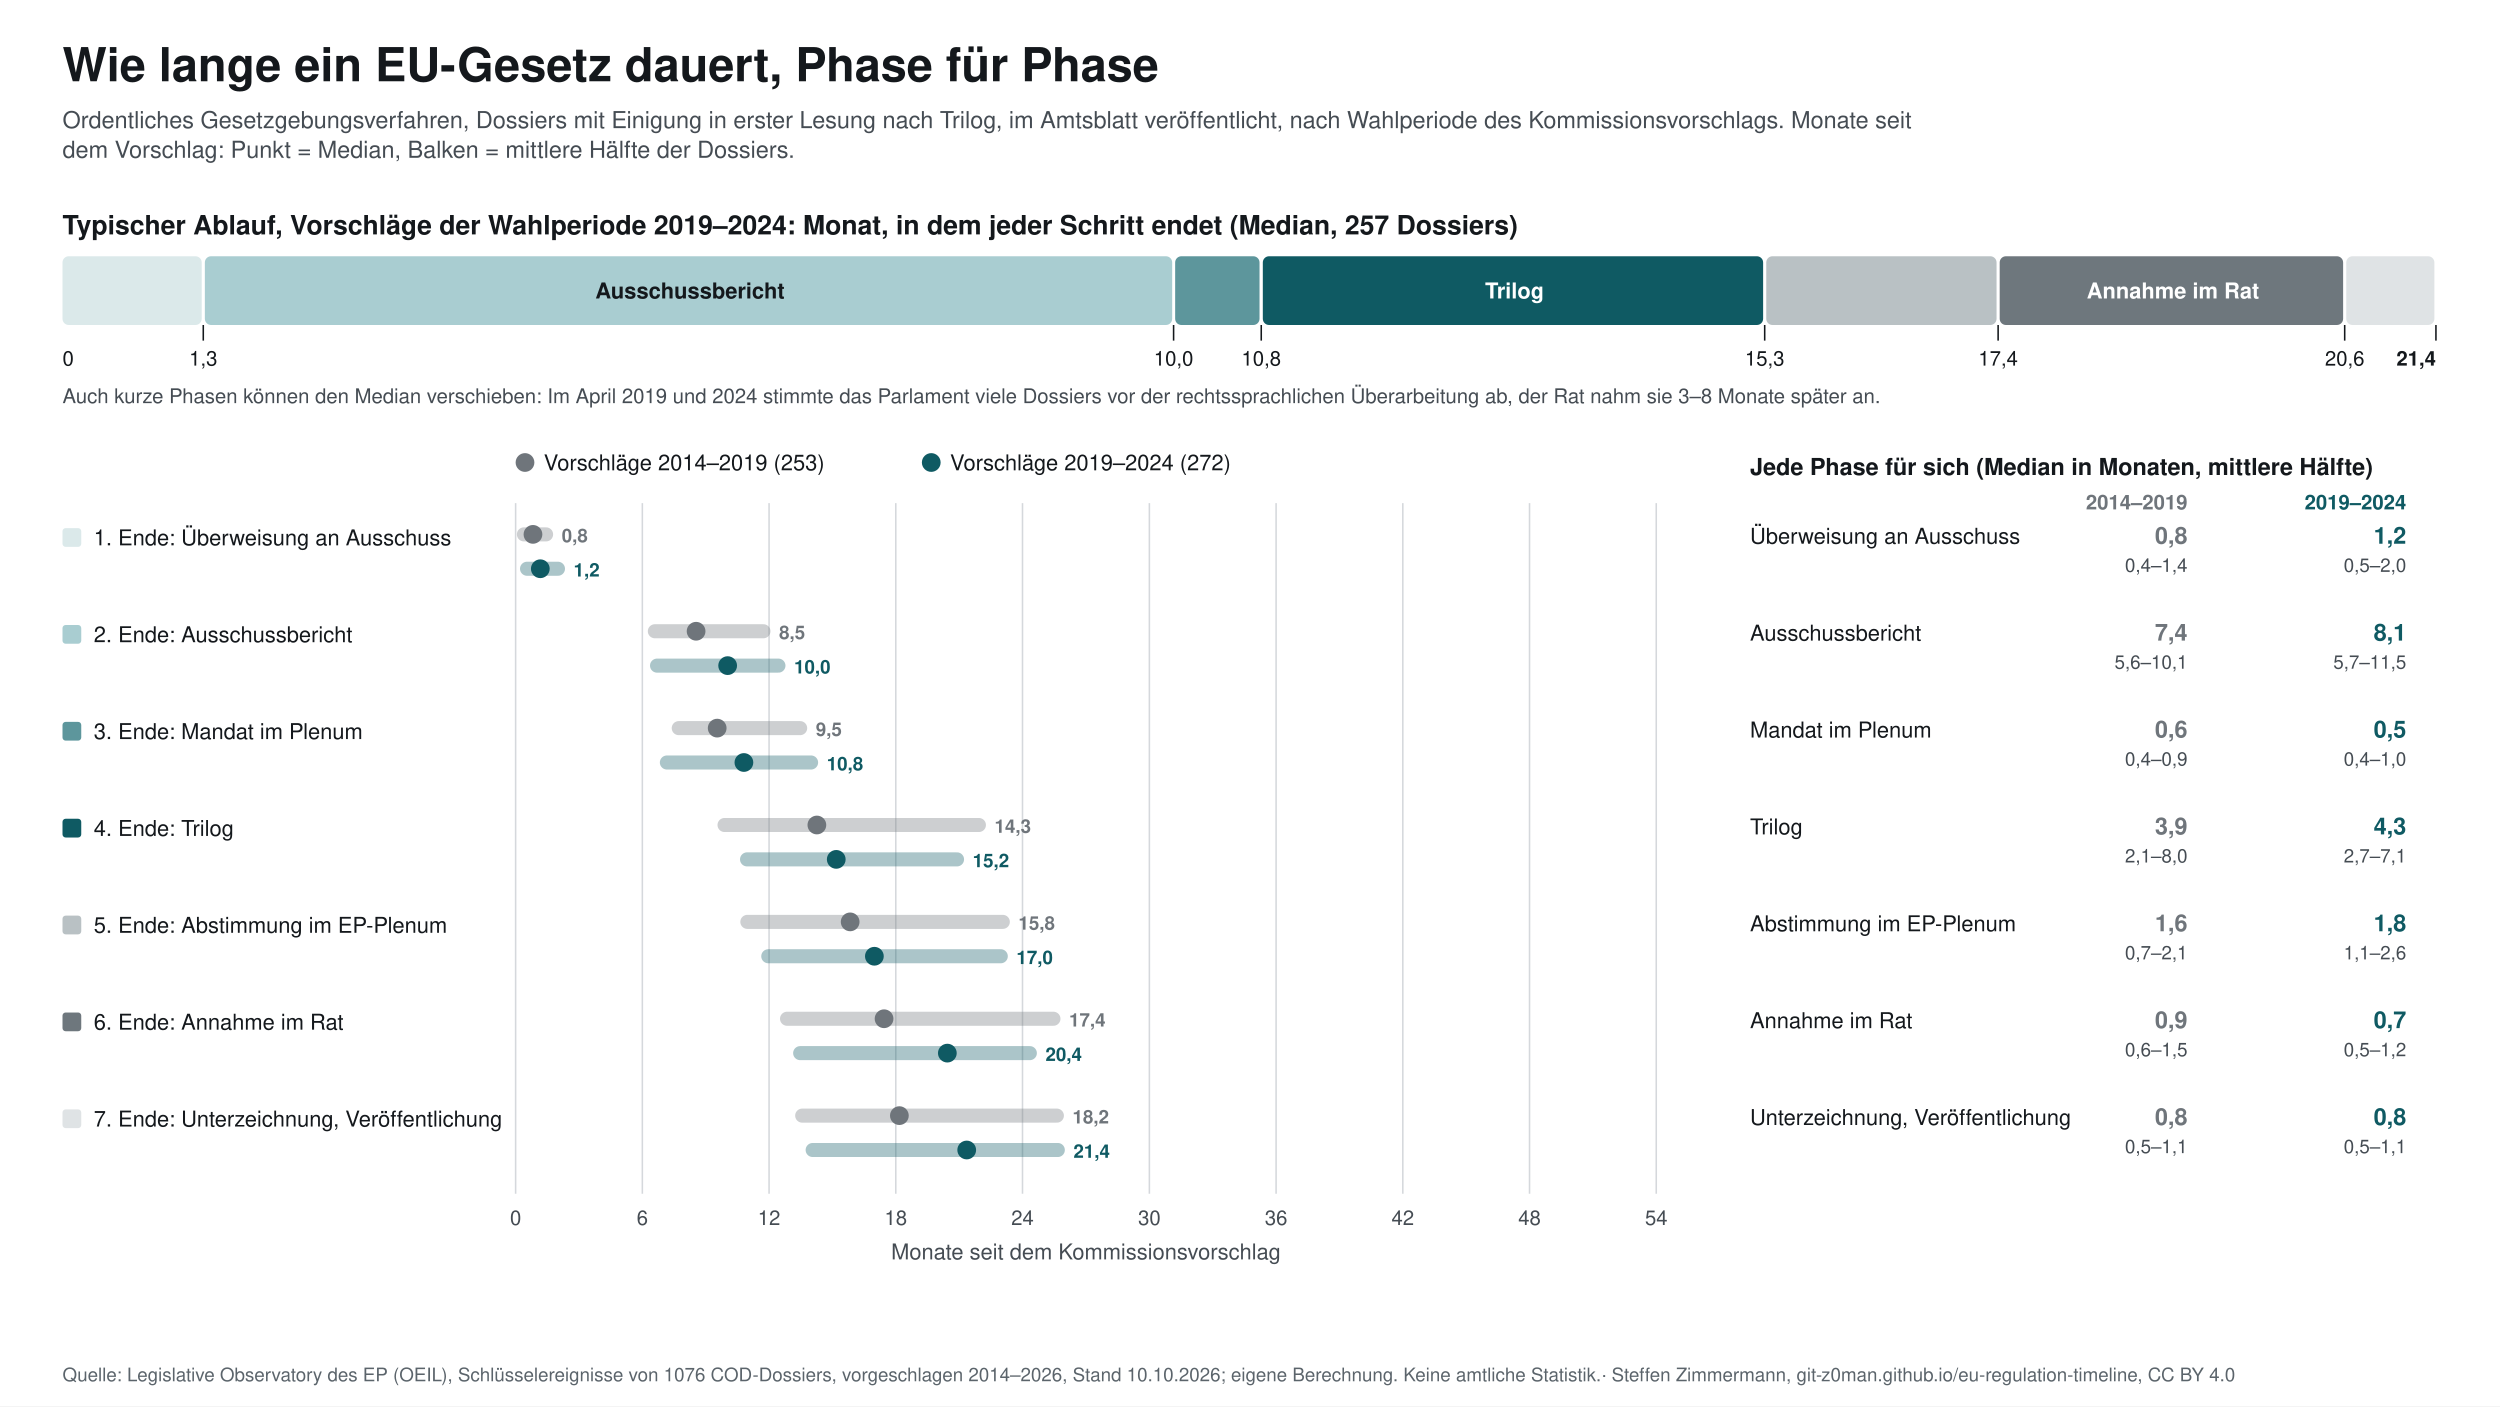
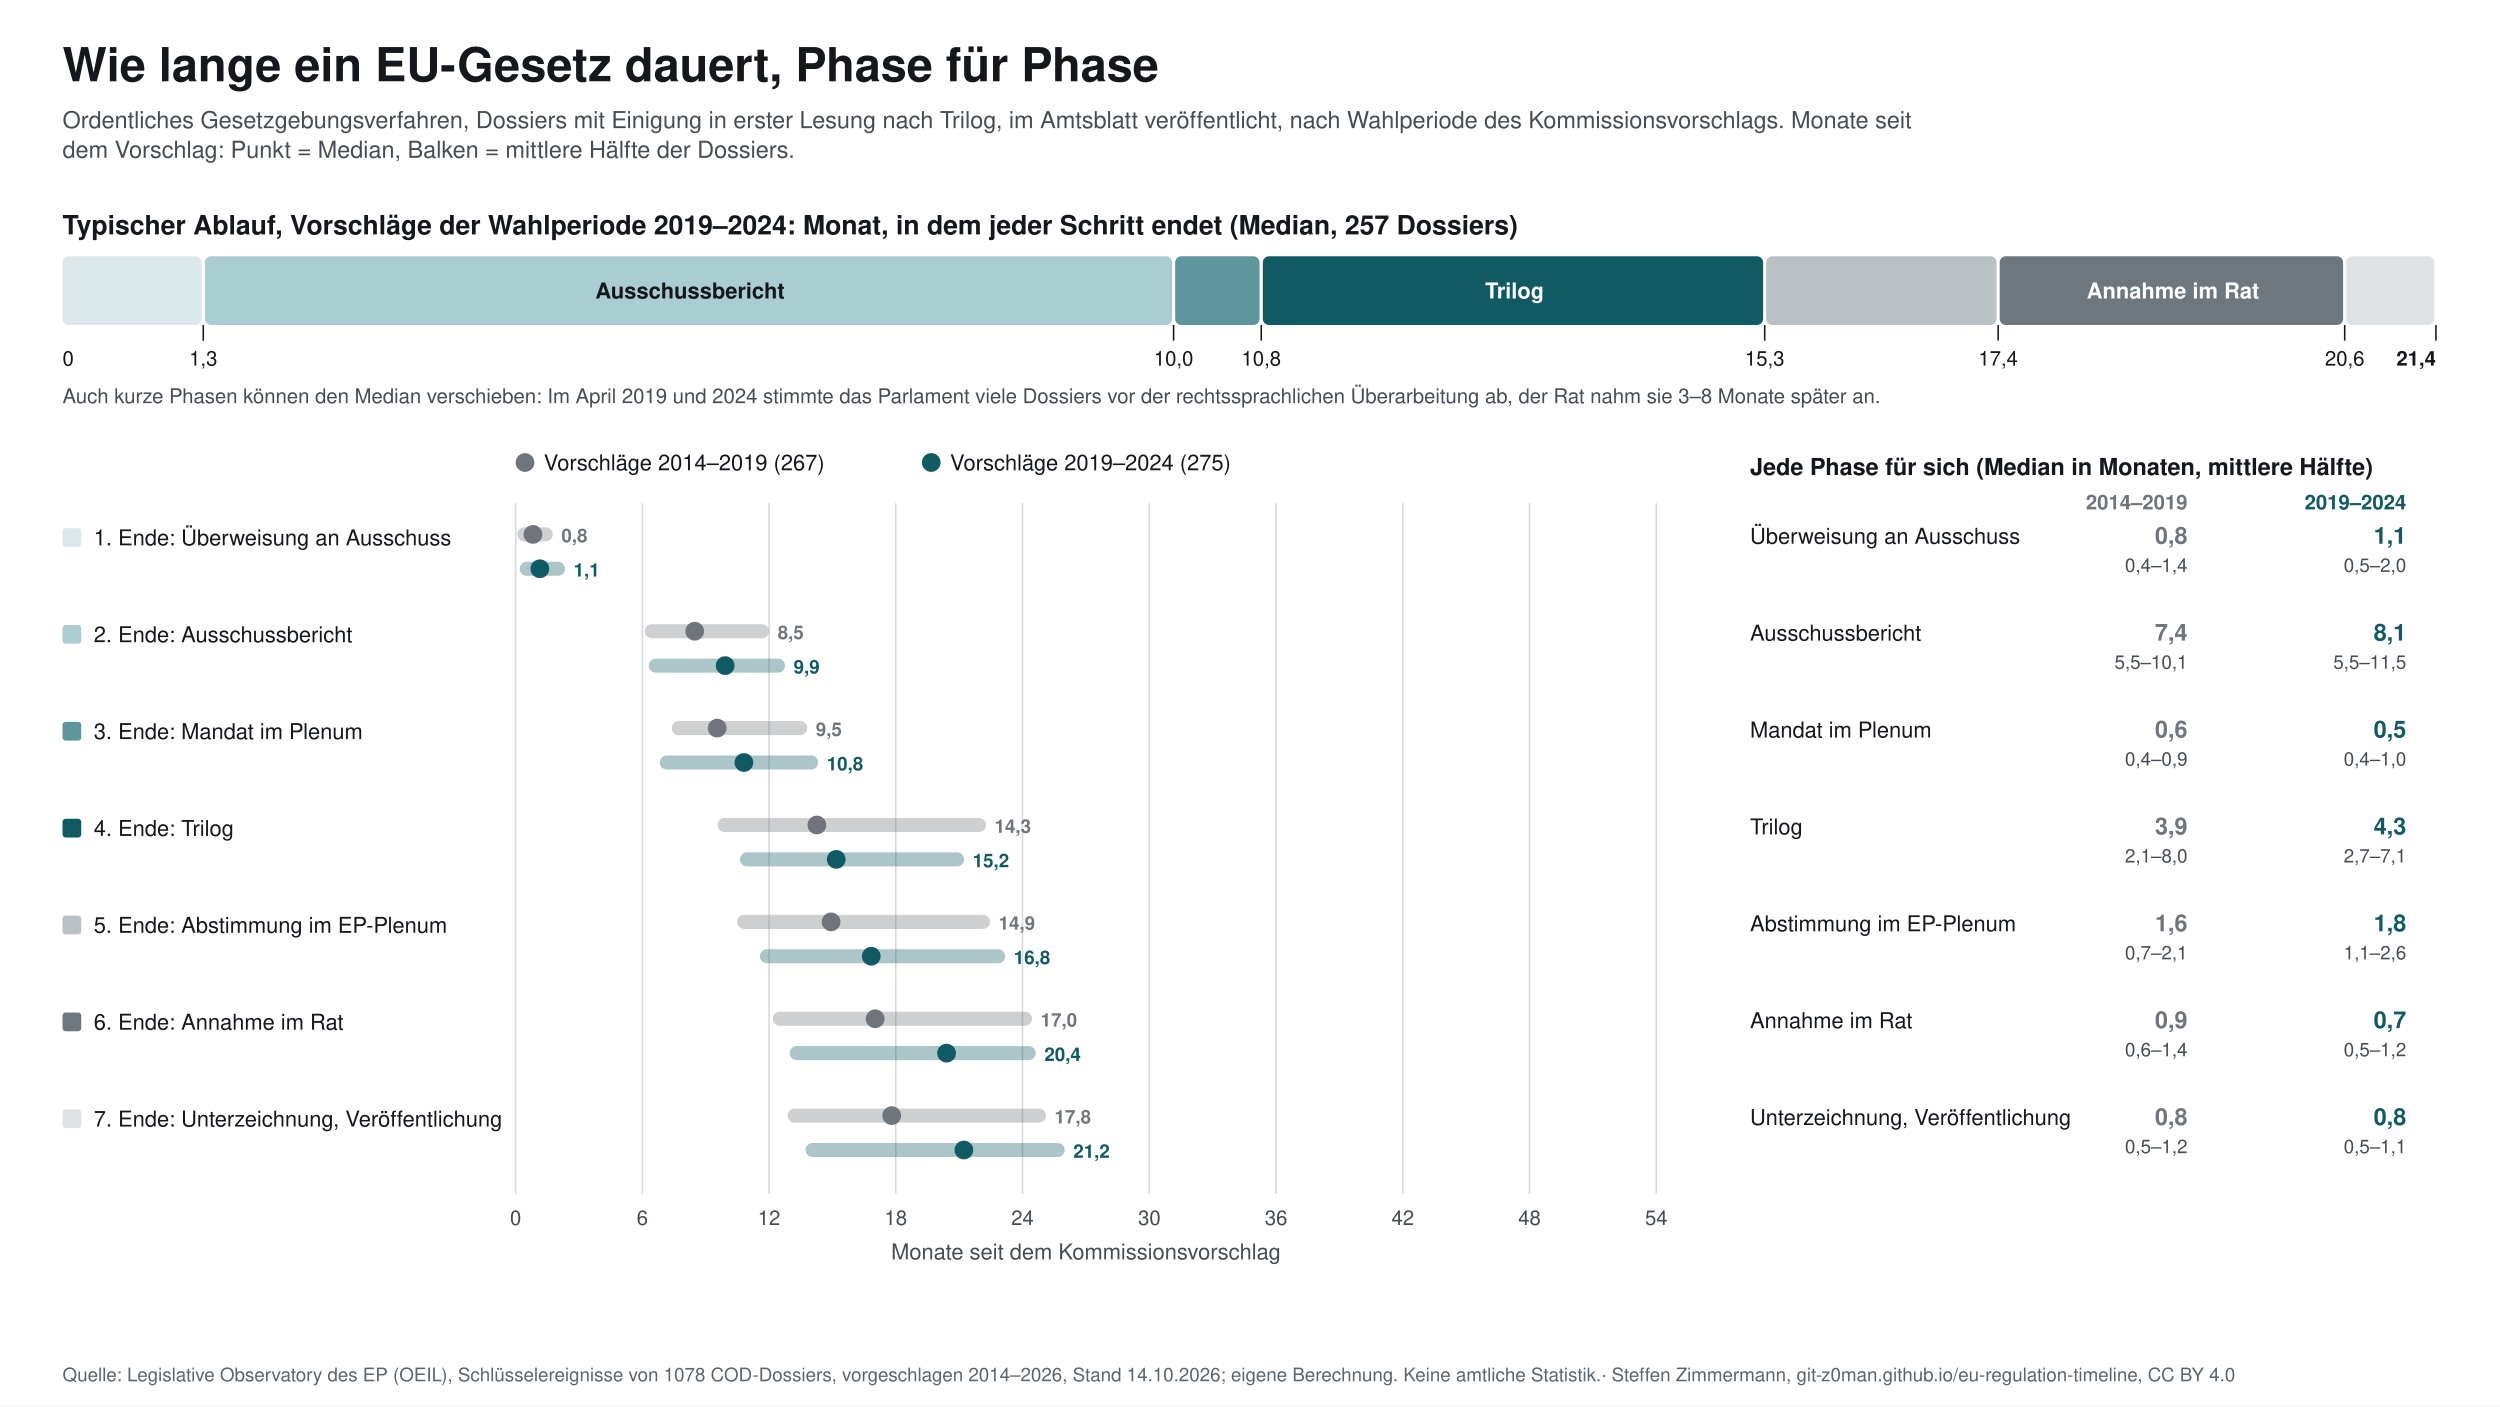
<svg xmlns="http://www.w3.org/2000/svg" width="1600" height="900" viewBox="0 0 1600 900" font-family="&quot;Source Sans 3&quot;, Helvetica, Arial, sans-serif">
  <rect width="1600" height="900" fill="#ffffff" />
  <text x="40.0" y="52.0" font-size="30" fill="#14181c" text-anchor="start" font-weight="bold">Wie lange ein EU-Gesetz dauert, Phase für Phase</text>
  <text x="40.0" y="82.0" font-size="15" fill="#454c53" text-anchor="start">Ordentliches Gesetzgebungsverfahren, Dossiers mit Einigung in erster Lesung nach Trilog, im Amtsblatt veröffentlicht, nach Wahlperiode des Kommissionsvorschlags. Monate seit</text>
  <text x="40.0" y="101.0" font-size="15" fill="#454c53" text-anchor="start">dem Vorschlag: Punkt = Median, Balken = mittlere Hälfte der Dossiers.</text>
  <text x="40.0" y="150.0" font-size="17" fill="#14181c" text-anchor="start" font-weight="bold">Typischer Ablauf, Vorschläge der Wahlperiode 2019–2024: Monat, in dem jeder Schritt endet (Median, 257 Dossiers)</text>
  <rect x="40.0" y="164" width="89.1" height="44" rx="4" fill="#dbe9ea" />
  <line x1="130.1" y1="208" x2="130.1" y2="218" stroke="#14181c" />
  <text x="130.1" y="234.0" font-size="13" fill="#14181c" text-anchor="middle">1,3</text>
  <rect x="131.1" y="164" width="619.1" height="44" rx="4" fill="#a9cdd1" />
  <text x="441.6" y="191.0" font-size="14" fill="#14181c" text-anchor="middle" font-weight="bold">Ausschussbericht</text>
  <line x1="751.1" y1="208" x2="751.1" y2="218" stroke="#14181c" />
  <text x="751.1" y="234.0" font-size="13" fill="#14181c" text-anchor="middle">10,0</text>
  <rect x="752.1" y="164" width="54.0" height="44" rx="4" fill="#5d969c" />
  <line x1="807.2" y1="208" x2="807.2" y2="218" stroke="#14181c" />
  <text x="807.2" y="234.0" font-size="13" fill="#14181c" text-anchor="middle">10,8</text>
  <rect x="808.2" y="164" width="320.2" height="44" rx="4" fill="#0f5a63" />
  <text x="969.3" y="191.0" font-size="14" fill="#ffffff" text-anchor="middle" font-weight="bold">Trilog</text>
  <line x1="1129.4" y1="208" x2="1129.4" y2="218" stroke="#14181c" />
  <text x="1129.4" y="234.0" font-size="13" fill="#14181c" text-anchor="middle">15,3</text>
  <rect x="1130.4" y="164" width="147.4" height="44" rx="4" fill="#b9c1c4" />
  <line x1="1278.8" y1="208" x2="1278.8" y2="218" stroke="#14181c" />
  <text x="1278.8" y="234.0" font-size="13" fill="#14181c" text-anchor="middle">17,4</text>
  <rect x="1279.8" y="164" width="219.8" height="44" rx="4" fill="#6e777d" />
  <text x="1390.7" y="191.0" font-size="14" fill="#ffffff" text-anchor="middle" font-weight="bold">Annahme im Rat</text>
  <line x1="1500.6" y1="208" x2="1500.6" y2="218" stroke="#14181c" />
  <text x="1500.6" y="234.0" font-size="13" fill="#14181c" text-anchor="middle">20,6</text>
  <rect x="1501.6" y="164" width="56.4" height="44" rx="4" fill="#dfe3e5" />
  <line x1="1559.0" y1="208" x2="1559.0" y2="218" stroke="#14181c" />
  <text x="1559.0" y="234.0" font-size="13" fill="#14181c" text-anchor="end" font-weight="bold">21,4</text>
  <text x="40.0" y="234.0" font-size="13" fill="#14181c" text-anchor="start">0</text>
  <text x="40.0" y="258.0" font-size="13" fill="#454c53" text-anchor="start">Auch kurze Phasen können den Median verschieben: Im April 2019 und 2024 stimmte das Parlament viele Dossiers vor der rechtssprachlichen Überarbeitung ab, der Rat nahm sie 3–8 Monate später an.</text>
  <line x1="330.0" y1="322" x2="330.0" y2="764" stroke="#d5d8dc" stroke-width="1" />
  <text x="330.0" y="784.0" font-size="13" fill="#454c53" text-anchor="middle">0</text>
  <line x1="411.1" y1="322" x2="411.1" y2="764" stroke="#d5d8dc" stroke-width="1" />
  <text x="411.1" y="784.0" font-size="13" fill="#454c53" text-anchor="middle">6</text>
  <line x1="492.2" y1="322" x2="492.2" y2="764" stroke="#d5d8dc" stroke-width="1" />
  <text x="492.2" y="784.0" font-size="13" fill="#454c53" text-anchor="middle">12</text>
  <line x1="573.3" y1="322" x2="573.3" y2="764" stroke="#d5d8dc" stroke-width="1" />
  <text x="573.3" y="784.0" font-size="13" fill="#454c53" text-anchor="middle">18</text>
  <line x1="654.4" y1="322" x2="654.4" y2="764" stroke="#d5d8dc" stroke-width="1" />
  <text x="654.4" y="784.0" font-size="13" fill="#454c53" text-anchor="middle">24</text>
  <line x1="735.6" y1="322" x2="735.6" y2="764" stroke="#d5d8dc" stroke-width="1" />
  <text x="735.6" y="784.0" font-size="13" fill="#454c53" text-anchor="middle">30</text>
  <line x1="816.7" y1="322" x2="816.7" y2="764" stroke="#d5d8dc" stroke-width="1" />
  <text x="816.7" y="784.0" font-size="13" fill="#454c53" text-anchor="middle">36</text>
  <line x1="897.8" y1="322" x2="897.8" y2="764" stroke="#d5d8dc" stroke-width="1" />
  <text x="897.8" y="784.0" font-size="13" fill="#454c53" text-anchor="middle">42</text>
  <line x1="978.9" y1="322" x2="978.9" y2="764" stroke="#d5d8dc" stroke-width="1" />
  <text x="978.9" y="784.0" font-size="13" fill="#454c53" text-anchor="middle">48</text>
  <line x1="1060.0" y1="322" x2="1060.0" y2="764" stroke="#d5d8dc" stroke-width="1" />
  <text x="1060.0" y="784.0" font-size="13" fill="#454c53" text-anchor="middle">54</text>
  <text x="695.0" y="806.0" font-size="14" fill="#454c53" text-anchor="middle">Monate seit dem Kommissionsvorschlag</text>
  <rect x="40" y="338" width="12" height="12" rx="2" fill="#dbe9ea" />
  <text x="60.0" y="349.0" font-size="14" fill="#14181c" text-anchor="start">1. Ende: Überweisung an Ausschuss</text>
-   <line x1="335.3" y1="342" x2="349.5" y2="342" stroke="#6f757b" stroke-width="9" stroke-linecap="round" opacity="0.35" />
+   <line x1="335.6" y1="342" x2="349.3" y2="342" stroke="#6f757b" stroke-width="9" stroke-linecap="round" opacity="0.35" />
  <circle cx="341.1" cy="342" r="6" fill="#6f757b" />
-   <text x="359.5" y="347.0" font-size="12" fill="#6f757b" text-anchor="start" font-weight="bold">0,8</text>
-   <line x1="337.3" y1="364" x2="357.1" y2="364" stroke="#0f5a63" stroke-width="9" stroke-linecap="round" opacity="0.35" />
-   <circle cx="345.8" cy="364" r="6" fill="#0f5a63" />
-   <text x="367.1" y="369.0" font-size="12" fill="#0f5a63" text-anchor="start" font-weight="bold">1,2</text>
+   <text x="359.3" y="347.0" font-size="12" fill="#6f757b" text-anchor="start" font-weight="bold">0,8</text>
+   <line x1="337.1" y1="364" x2="357.1" y2="364" stroke="#0f5a63" stroke-width="9" stroke-linecap="round" opacity="0.35" />
+   <circle cx="345.5" cy="364" r="6" fill="#0f5a63" />
+   <text x="367.1" y="369.0" font-size="12" fill="#0f5a63" text-anchor="start" font-weight="bold">1,1</text>
  <rect x="40" y="400" width="12" height="12" rx="2" fill="#a9cdd1" />
  <text x="60.0" y="411.0" font-size="14" fill="#14181c" text-anchor="start">2. Ende: Ausschussbericht</text>
-   <line x1="419.1" y1="404" x2="488.6" y2="404" stroke="#6f757b" stroke-width="9" stroke-linecap="round" opacity="0.35" />
-   <circle cx="445.5" cy="404" r="6" fill="#6f757b" />
-   <text x="498.6" y="409.0" font-size="12" fill="#6f757b" text-anchor="start" font-weight="bold">8,5</text>
-   <line x1="420.5" y1="426" x2="498.2" y2="426" stroke="#0f5a63" stroke-width="9" stroke-linecap="round" opacity="0.35" />
-   <circle cx="465.7" cy="426" r="6" fill="#0f5a63" />
-   <text x="508.2" y="431.0" font-size="12" fill="#0f5a63" text-anchor="start" font-weight="bold">10,0</text>
+   <line x1="417.1" y1="404" x2="487.7" y2="404" stroke="#6f757b" stroke-width="9" stroke-linecap="round" opacity="0.35" />
+   <circle cx="444.6" cy="404" r="6" fill="#6f757b" />
+   <text x="497.7" y="409.0" font-size="12" fill="#6f757b" text-anchor="start" font-weight="bold">8,5</text>
+   <line x1="419.7" y1="426" x2="497.9" y2="426" stroke="#0f5a63" stroke-width="9" stroke-linecap="round" opacity="0.35" />
+   <circle cx="464.1" cy="426" r="6" fill="#0f5a63" />
+   <text x="507.9" y="431.0" font-size="12" fill="#0f5a63" text-anchor="start" font-weight="bold">9,9</text>
  <rect x="40" y="462" width="12" height="12" rx="2" fill="#5d969c" />
  <text x="60.0" y="473.0" font-size="14" fill="#14181c" text-anchor="start">3. Ende: Mandat im Plenum</text>
  <line x1="434.4" y1="466" x2="512.1" y2="466" stroke="#6f757b" stroke-width="9" stroke-linecap="round" opacity="0.35" />
  <circle cx="459.0" cy="466" r="6" fill="#6f757b" />
  <text x="522.1" y="471.0" font-size="12" fill="#6f757b" text-anchor="start" font-weight="bold">9,5</text>
  <line x1="426.8" y1="488" x2="519.1" y2="488" stroke="#0f5a63" stroke-width="9" stroke-linecap="round" opacity="0.35" />
  <circle cx="476.1" cy="488" r="6" fill="#0f5a63" />
  <text x="529.1" y="493.0" font-size="12" fill="#0f5a63" text-anchor="start" font-weight="bold">10,8</text>
  <rect x="40" y="524" width="12" height="12" rx="2" fill="#0f5a63" />
  <text x="60.0" y="535.0" font-size="14" fill="#14181c" text-anchor="start">4. Ende: Trilog</text>
  <line x1="463.7" y1="528" x2="626.5" y2="528" stroke="#6f757b" stroke-width="9" stroke-linecap="round" opacity="0.35" />
  <circle cx="522.8" cy="528" r="6" fill="#6f757b" />
  <text x="636.5" y="533.0" font-size="12" fill="#6f757b" text-anchor="start" font-weight="bold">14,3</text>
  <line x1="478.1" y1="550" x2="612.5" y2="550" stroke="#0f5a63" stroke-width="9" stroke-linecap="round" opacity="0.35" />
  <circle cx="535.2" cy="550" r="6" fill="#0f5a63" />
  <text x="622.5" y="555.0" font-size="12" fill="#0f5a63" text-anchor="start" font-weight="bold">15,2</text>
  <rect x="40" y="586" width="12" height="12" rx="2" fill="#b9c1c4" />
  <text x="60.0" y="597.0" font-size="14" fill="#14181c" text-anchor="start">5. Ende: Abstimmung im EP-Plenum</text>
-   <line x1="478.3" y1="590" x2="641.8" y2="590" stroke="#6f757b" stroke-width="9" stroke-linecap="round" opacity="0.35" />
-   <circle cx="544.1" cy="590" r="6" fill="#6f757b" />
-   <text x="651.8" y="595.0" font-size="12" fill="#6f757b" text-anchor="start" font-weight="bold">15,8</text>
-   <line x1="491.7" y1="612" x2="640.5" y2="612" stroke="#0f5a63" stroke-width="9" stroke-linecap="round" opacity="0.35" />
-   <circle cx="559.6" cy="612" r="6" fill="#0f5a63" />
-   <text x="650.5" y="617.0" font-size="12" fill="#0f5a63" text-anchor="start" font-weight="bold">17,0</text>
+   <line x1="476.2" y1="590" x2="629.1" y2="590" stroke="#6f757b" stroke-width="9" stroke-linecap="round" opacity="0.35" />
+   <circle cx="531.9" cy="590" r="6" fill="#6f757b" />
+   <text x="639.1" y="595.0" font-size="12" fill="#6f757b" text-anchor="start" font-weight="bold">14,9</text>
+   <line x1="490.8" y1="612" x2="638.8" y2="612" stroke="#0f5a63" stroke-width="9" stroke-linecap="round" opacity="0.35" />
+   <circle cx="557.6" cy="612" r="6" fill="#0f5a63" />
+   <text x="648.8" y="617.0" font-size="12" fill="#0f5a63" text-anchor="start" font-weight="bold">16,8</text>
  <rect x="40" y="648" width="12" height="12" rx="2" fill="#6e777d" />
  <text x="60.0" y="659.0" font-size="14" fill="#14181c" text-anchor="start">6. Ende: Annahme im Rat</text>
-   <line x1="503.7" y1="652" x2="674.2" y2="652" stroke="#6f757b" stroke-width="9" stroke-linecap="round" opacity="0.35" />
-   <circle cx="565.8" cy="652" r="6" fill="#6f757b" />
-   <text x="684.2" y="657.0" font-size="12" fill="#6f757b" text-anchor="start" font-weight="bold">17,4</text>
-   <line x1="512.1" y1="674" x2="659.1" y2="674" stroke="#0f5a63" stroke-width="9" stroke-linecap="round" opacity="0.35" />
-   <circle cx="606.3" cy="674" r="6" fill="#0f5a63" />
-   <text x="669.1" y="679.0" font-size="12" fill="#0f5a63" text-anchor="start" font-weight="bold">20,4</text>
+   <line x1="499.0" y1="652" x2="656.0" y2="652" stroke="#6f757b" stroke-width="9" stroke-linecap="round" opacity="0.35" />
+   <circle cx="560.1" cy="652" r="6" fill="#6f757b" />
+   <text x="666.0" y="657.0" font-size="12" fill="#6f757b" text-anchor="start" font-weight="bold">17,0</text>
+   <line x1="509.9" y1="674" x2="658.4" y2="674" stroke="#0f5a63" stroke-width="9" stroke-linecap="round" opacity="0.35" />
+   <circle cx="605.8" cy="674" r="6" fill="#0f5a63" />
+   <text x="668.4" y="679.0" font-size="12" fill="#0f5a63" text-anchor="start" font-weight="bold">20,4</text>
  <rect x="40" y="710" width="12" height="12" rx="2" fill="#dfe3e5" />
  <text x="60.0" y="721.0" font-size="14" fill="#14181c" text-anchor="start">7. Ende: Unterzeichnung, Veröffentlichung</text>
-   <line x1="513.4" y1="714" x2="676.4" y2="714" stroke="#6f757b" stroke-width="9" stroke-linecap="round" opacity="0.35" />
-   <circle cx="575.6" cy="714" r="6" fill="#6f757b" />
-   <text x="686.4" y="719.0" font-size="12" fill="#6f757b" text-anchor="start" font-weight="bold">18,2</text>
-   <line x1="520.1" y1="736" x2="677.0" y2="736" stroke="#0f5a63" stroke-width="9" stroke-linecap="round" opacity="0.35" />
-   <circle cx="618.7" cy="736" r="6" fill="#0f5a63" />
-   <text x="687.0" y="741.0" font-size="12" fill="#0f5a63" text-anchor="start" font-weight="bold">21,4</text>
+   <line x1="508.5" y1="714" x2="664.9" y2="714" stroke="#6f757b" stroke-width="9" stroke-linecap="round" opacity="0.35" />
+   <circle cx="570.7" cy="714" r="6" fill="#6f757b" />
+   <text x="674.9" y="719.0" font-size="12" fill="#6f757b" text-anchor="start" font-weight="bold">17,8</text>
+   <line x1="520.1" y1="736" x2="676.9" y2="736" stroke="#0f5a63" stroke-width="9" stroke-linecap="round" opacity="0.35" />
+   <circle cx="616.9" cy="736" r="6" fill="#0f5a63" />
+   <text x="686.9" y="741.0" font-size="12" fill="#0f5a63" text-anchor="start" font-weight="bold">21,2</text>
  <circle cx="336" cy="296" r="6" fill="#6f757b" />
-   <text x="348.0" y="301.0" font-size="14" fill="#14181c" text-anchor="start">Vorschläge 2014–2019 (253)</text>
+   <text x="348.0" y="301.0" font-size="14" fill="#14181c" text-anchor="start">Vorschläge 2014–2019 (267)</text>
  <circle cx="596" cy="296" r="6" fill="#0f5a63" />
-   <text x="608.0" y="301.0" font-size="14" fill="#14181c" text-anchor="start">Vorschläge 2019–2024 (272)</text>
+   <text x="608.0" y="301.0" font-size="14" fill="#14181c" text-anchor="start">Vorschläge 2019–2024 (275)</text>
  <text x="1120.0" y="304.0" font-size="15" fill="#14181c" text-anchor="start" font-weight="bold">Jede Phase für sich (Median in Monaten, mittlere Hälfte)</text>
  <text x="1400.0" y="326.0" font-size="13" fill="#6f757b" text-anchor="end" font-weight="bold">2014–2019</text>
  <text x="1540.0" y="326.0" font-size="13" fill="#0f5a63" text-anchor="end" font-weight="bold">2019–2024</text>
  <text x="1120.0" y="348.0" font-size="14" fill="#14181c" text-anchor="start">Überweisung an Ausschuss</text>
  <text x="1400.0" y="348.0" font-size="15" fill="#6f757b" text-anchor="end" font-weight="bold">0,8</text>
  <text x="1400.0" y="366.0" font-size="12" fill="#454c53" text-anchor="end">0,4–1,4</text>
-   <text x="1540.0" y="348.0" font-size="15" fill="#0f5a63" text-anchor="end" font-weight="bold">1,2</text>
+   <text x="1540.0" y="348.0" font-size="15" fill="#0f5a63" text-anchor="end" font-weight="bold">1,1</text>
  <text x="1540.0" y="366.0" font-size="12" fill="#454c53" text-anchor="end">0,5–2,0</text>
  <text x="1120.0" y="410.0" font-size="14" fill="#14181c" text-anchor="start">Ausschussbericht</text>
  <text x="1400.0" y="410.0" font-size="15" fill="#6f757b" text-anchor="end" font-weight="bold">7,4</text>
-   <text x="1400.0" y="428.0" font-size="12" fill="#454c53" text-anchor="end">5,6–10,1</text>
+   <text x="1400.0" y="428.0" font-size="12" fill="#454c53" text-anchor="end">5,5–10,1</text>
  <text x="1540.0" y="410.0" font-size="15" fill="#0f5a63" text-anchor="end" font-weight="bold">8,1</text>
-   <text x="1540.0" y="428.0" font-size="12" fill="#454c53" text-anchor="end">5,7–11,5</text>
+   <text x="1540.0" y="428.0" font-size="12" fill="#454c53" text-anchor="end">5,5–11,5</text>
  <text x="1120.0" y="472.0" font-size="14" fill="#14181c" text-anchor="start">Mandat im Plenum</text>
  <text x="1400.0" y="472.0" font-size="15" fill="#6f757b" text-anchor="end" font-weight="bold">0,6</text>
  <text x="1400.0" y="490.0" font-size="12" fill="#454c53" text-anchor="end">0,4–0,9</text>
  <text x="1540.0" y="472.0" font-size="15" fill="#0f5a63" text-anchor="end" font-weight="bold">0,5</text>
  <text x="1540.0" y="490.0" font-size="12" fill="#454c53" text-anchor="end">0,4–1,0</text>
  <text x="1120.0" y="534.0" font-size="14" fill="#14181c" text-anchor="start">Trilog</text>
  <text x="1400.0" y="534.0" font-size="15" fill="#6f757b" text-anchor="end" font-weight="bold">3,9</text>
  <text x="1400.0" y="552.0" font-size="12" fill="#454c53" text-anchor="end">2,1–8,0</text>
  <text x="1540.0" y="534.0" font-size="15" fill="#0f5a63" text-anchor="end" font-weight="bold">4,3</text>
  <text x="1540.0" y="552.0" font-size="12" fill="#454c53" text-anchor="end">2,7–7,1</text>
  <text x="1120.0" y="596.0" font-size="14" fill="#14181c" text-anchor="start">Abstimmung im EP-Plenum</text>
  <text x="1400.0" y="596.0" font-size="15" fill="#6f757b" text-anchor="end" font-weight="bold">1,6</text>
  <text x="1400.0" y="614.0" font-size="12" fill="#454c53" text-anchor="end">0,7–2,1</text>
  <text x="1540.0" y="596.0" font-size="15" fill="#0f5a63" text-anchor="end" font-weight="bold">1,8</text>
  <text x="1540.0" y="614.0" font-size="12" fill="#454c53" text-anchor="end">1,1–2,6</text>
  <text x="1120.0" y="658.0" font-size="14" fill="#14181c" text-anchor="start">Annahme im Rat</text>
  <text x="1400.0" y="658.0" font-size="15" fill="#6f757b" text-anchor="end" font-weight="bold">0,9</text>
-   <text x="1400.0" y="676.0" font-size="12" fill="#454c53" text-anchor="end">0,6–1,5</text>
+   <text x="1400.0" y="676.0" font-size="12" fill="#454c53" text-anchor="end">0,6–1,4</text>
  <text x="1540.0" y="658.0" font-size="15" fill="#0f5a63" text-anchor="end" font-weight="bold">0,7</text>
  <text x="1540.0" y="676.0" font-size="12" fill="#454c53" text-anchor="end">0,5–1,2</text>
  <text x="1120.0" y="720.0" font-size="14" fill="#14181c" text-anchor="start">Unterzeichnung, Veröffentlichung</text>
  <text x="1400.0" y="720.0" font-size="15" fill="#6f757b" text-anchor="end" font-weight="bold">0,8</text>
-   <text x="1400.0" y="738.0" font-size="12" fill="#454c53" text-anchor="end">0,5–1,1</text>
+   <text x="1400.0" y="738.0" font-size="12" fill="#454c53" text-anchor="end">0,5–1,2</text>
  <text x="1540.0" y="720.0" font-size="15" fill="#0f5a63" text-anchor="end" font-weight="bold">0,8</text>
  <text x="1540.0" y="738.0" font-size="12" fill="#454c53" text-anchor="end">0,5–1,1</text>
-   <text x="40" y="884" font-size="12" fill="#5b646b">Quelle: Legislative Observatory des EP (OEIL), Schlüsselereignisse von 1076 COD-Dossiers, vorgeschlagen 2014–2026, Stand 10.10.2026; eigene Berechnung. Keine amtliche Statistik.<tspan> · Steffen Zimmermann, git-z0man.github.io/eu-regulation-timeline, CC BY 4.0</tspan>
+   <text x="40" y="884" font-size="12" fill="#5b646b">Quelle: Legislative Observatory des EP (OEIL), Schlüsselereignisse von 1078 COD-Dossiers, vorgeschlagen 2014–2026, Stand 14.10.2026; eigene Berechnung. Keine amtliche Statistik.<tspan> · Steffen Zimmermann, git-z0man.github.io/eu-regulation-timeline, CC BY 4.0</tspan>
  </text>
</svg>
